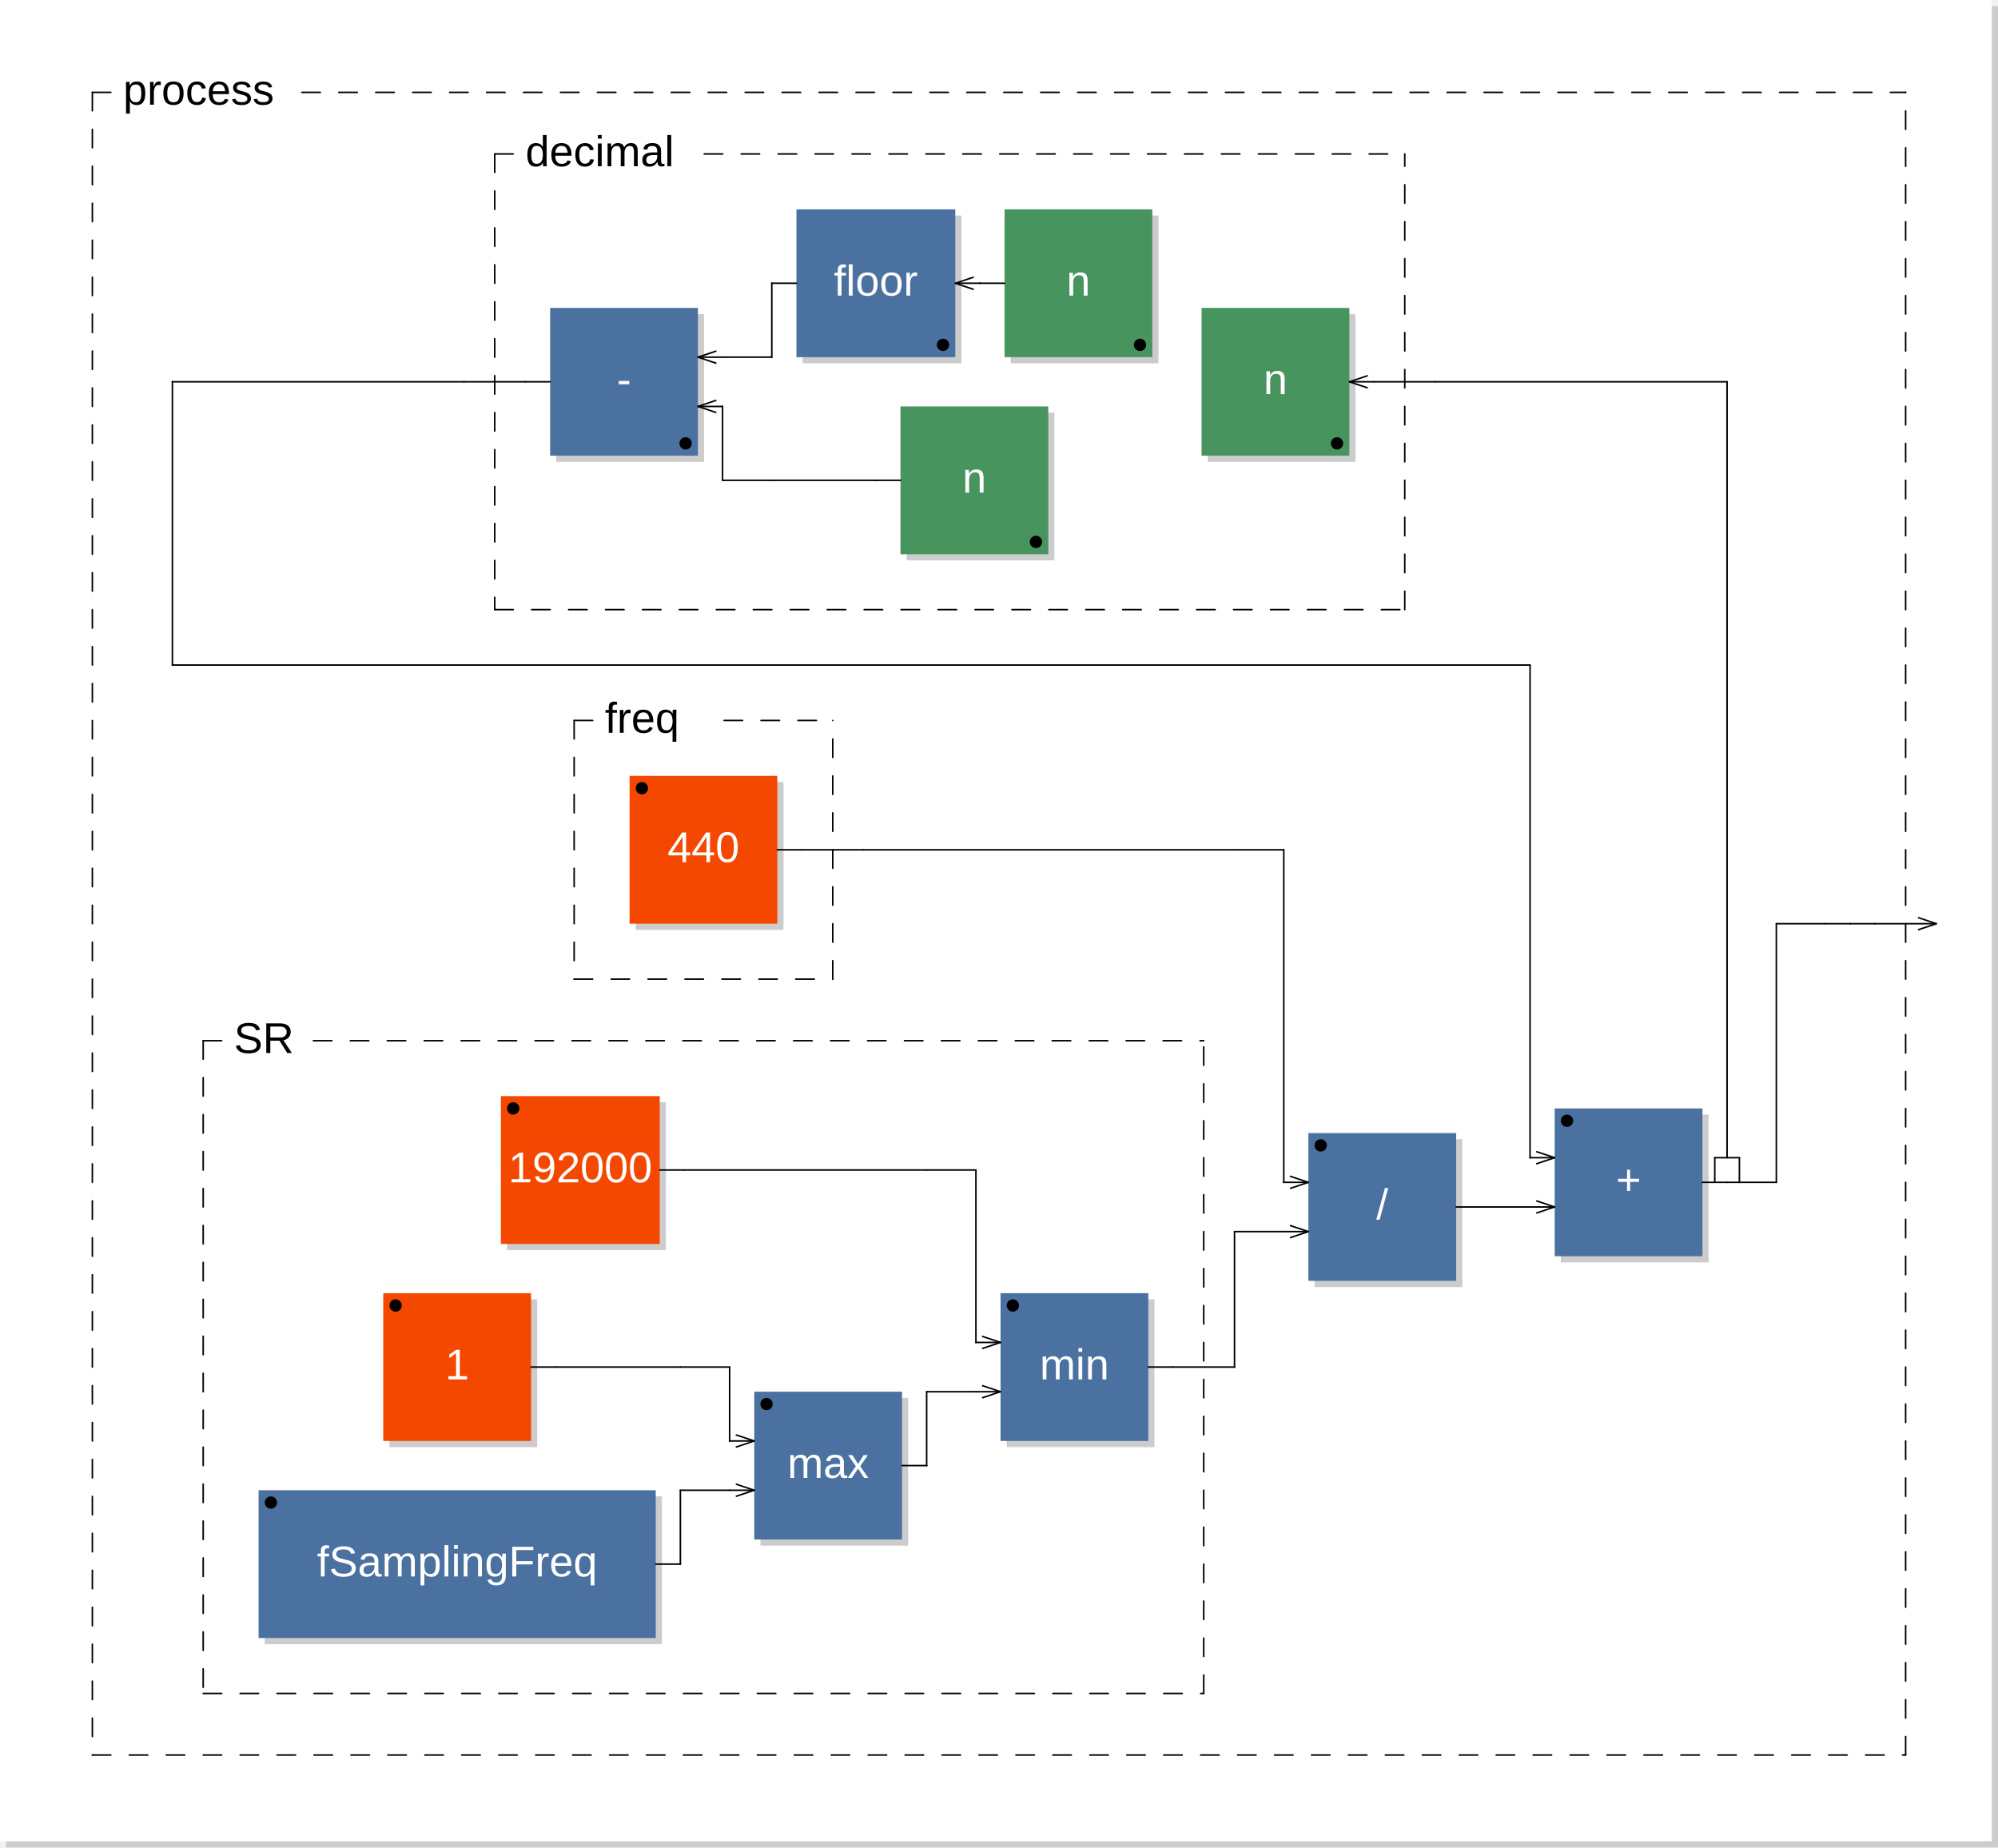
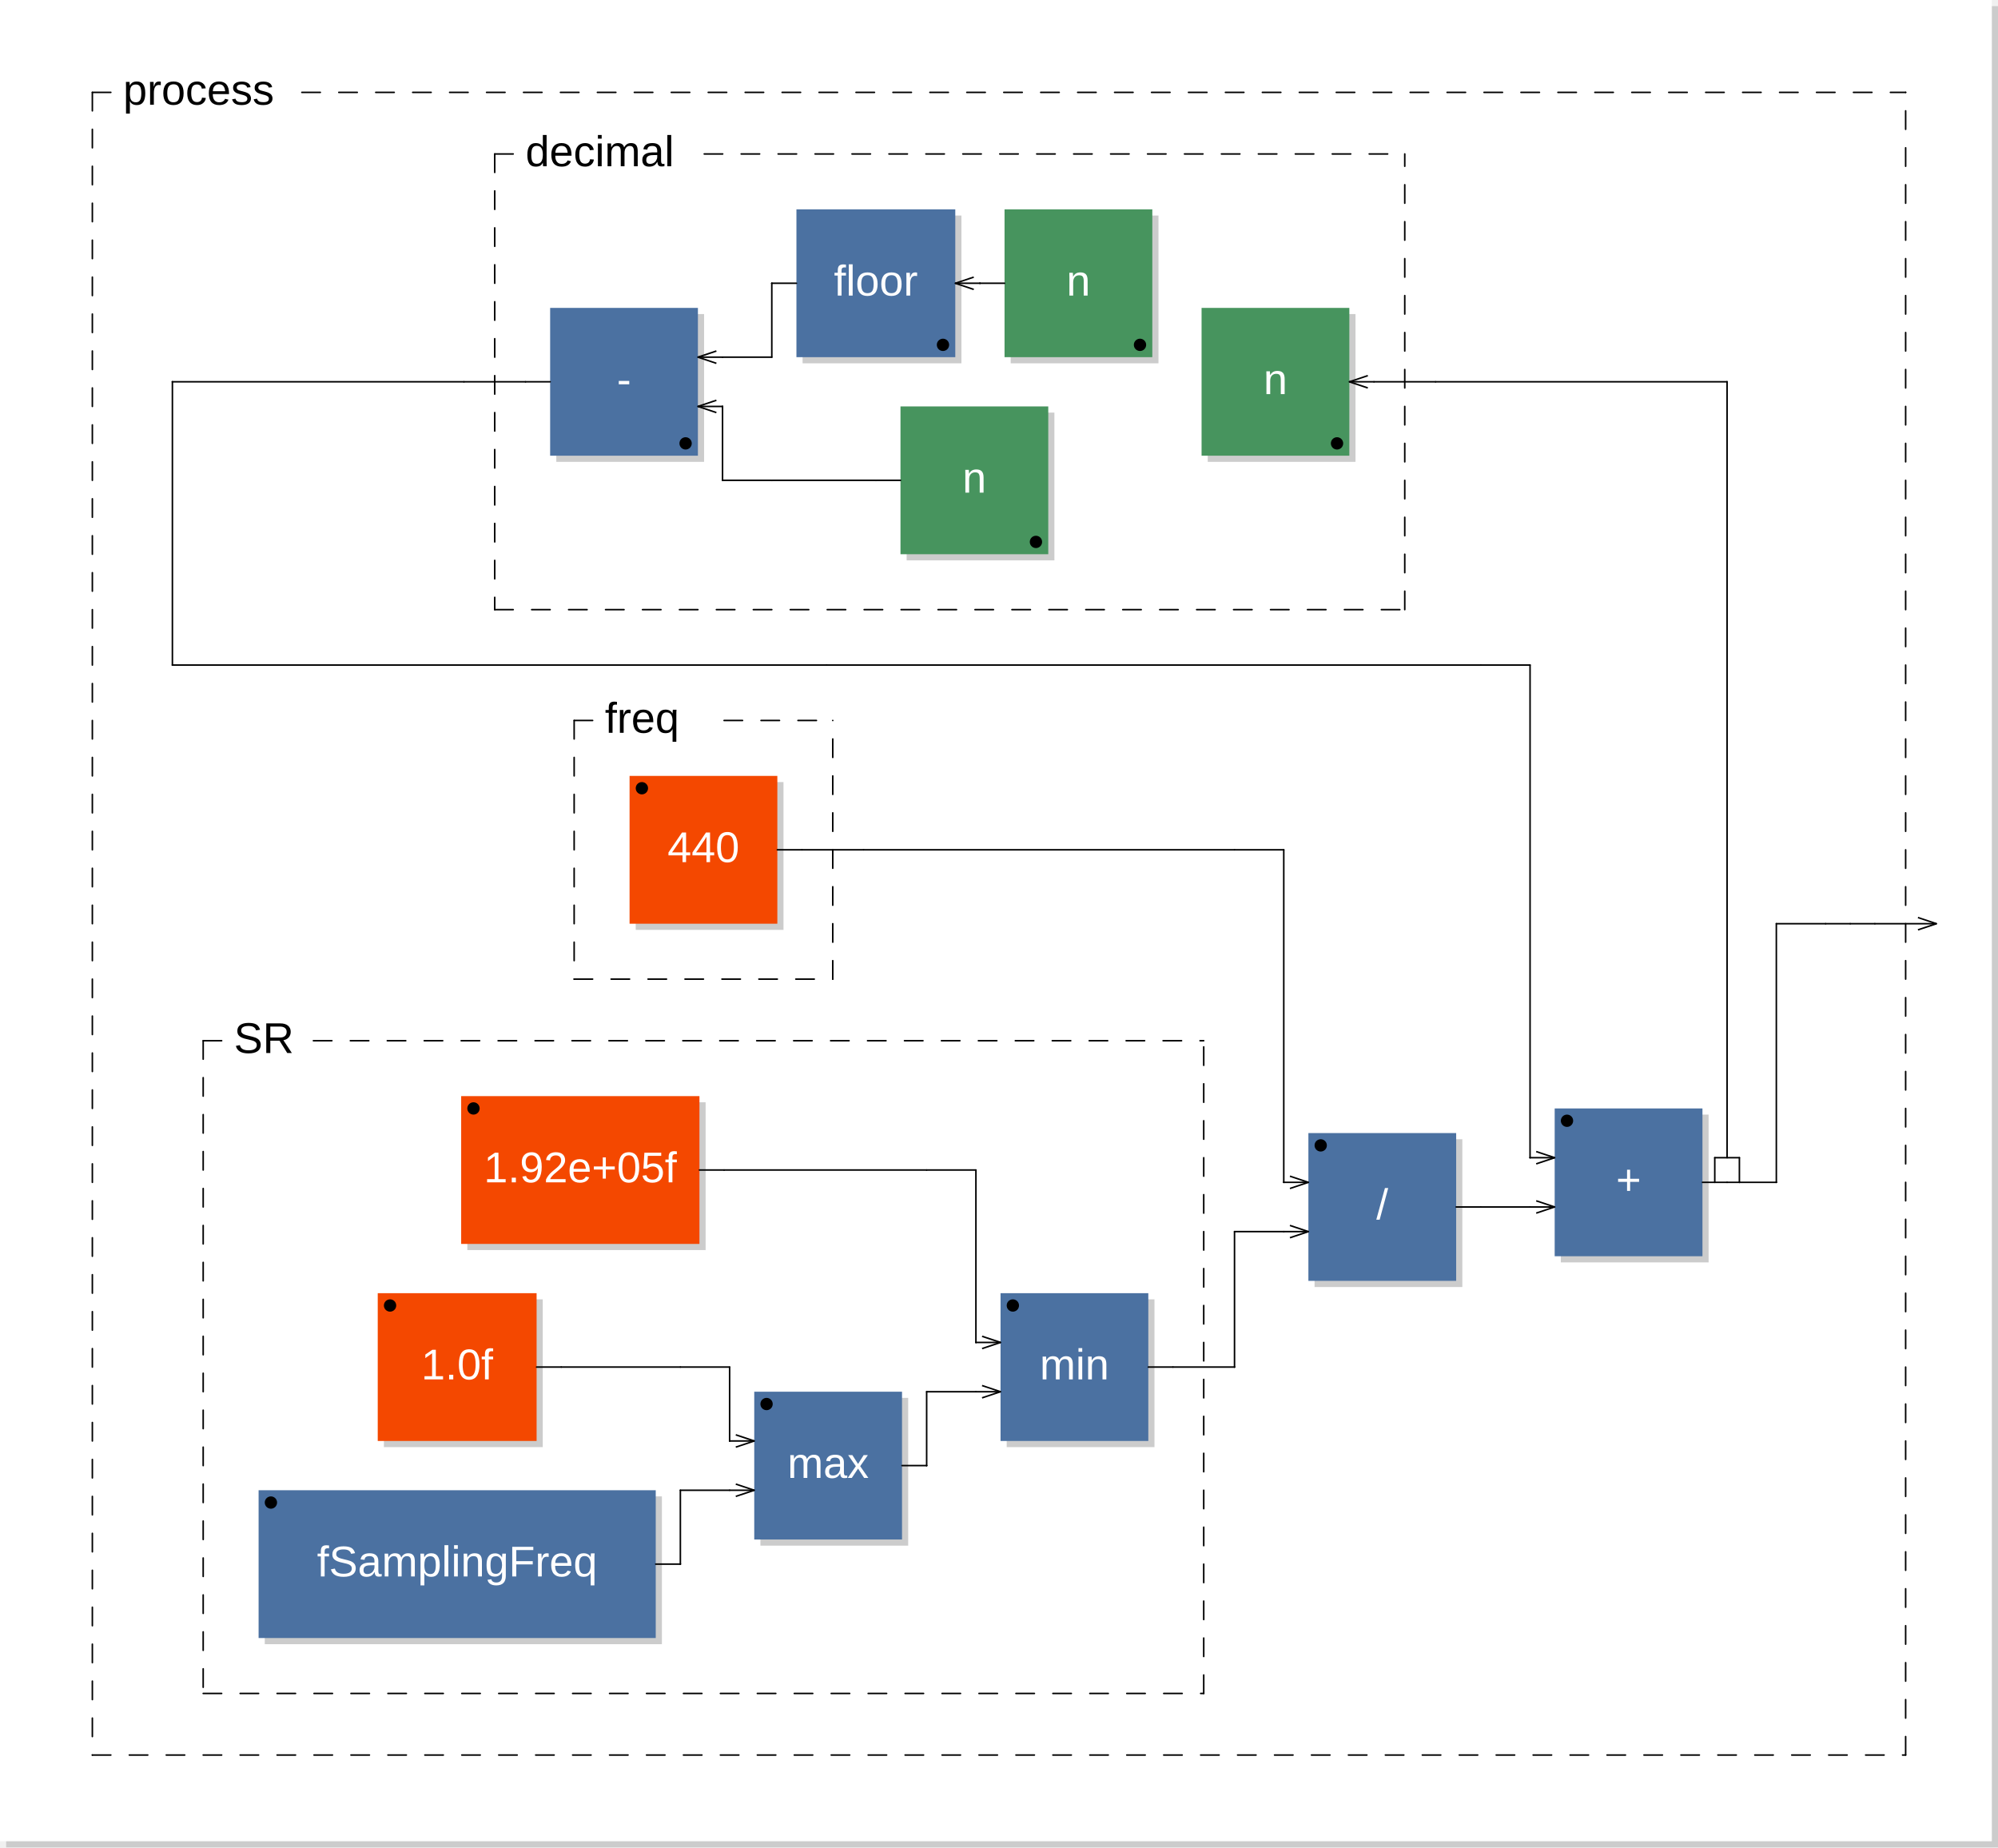
<svg xmlns="http://www.w3.org/2000/svg" viewBox="0 0 324.5 300" width="162.25mm" height="150mm" version="1.1">
  <rect x="1" y="1" width="323.5" height="299" rx="0" ry="0" style="stroke:none;fill:#cccccc;" />
  <rect x="0" y="0" width="323.5" height="299" rx="0" ry="0" style="stroke:none;fill:#ffffff;" />
  <text x="10" y="7" font-family="Arial" font-size="7" />
  <rect x="103.25" y="127" width="24" height="24" rx="0" ry="0" style="stroke:none;fill:#cccccc;" />
  <rect x="102.25" y="126" width="24" height="24" rx="0" ry="0" style="stroke:none;fill:#f44800;" />
  <text x="114.25" y="140" font-family="Arial" font-size="7" text-anchor="middle" fill="#FFFFFF">440</text>
  <circle cx="104.25" cy="128" r="1" />
  <line x1="93.25" y1="117" x2="93.25" y2="159" style="stroke: black; stroke-linecap:round; stroke-width:0.25; stroke-dasharray:3,3;" />
  <line x1="93.25" y1="159" x2="135.25" y2="159" style="stroke: black; stroke-linecap:round; stroke-width:0.25; stroke-dasharray:3,3;" />
  <line x1="135.25" y1="159" x2="135.25" y2="117" style="stroke: black; stroke-linecap:round; stroke-width:0.25; stroke-dasharray:3,3;" />
  <line x1="93.25" y1="117" x2="98.25" y2="117" style="stroke: black; stroke-linecap:round; stroke-width:0.25; stroke-dasharray:3,3;" />
  <line x1="117.6" y1="117" x2="135.25" y2="117" style="stroke: black; stroke-linecap:round; stroke-width:0.25; stroke-dasharray:3,3;" />
  <text x="98.25" y="119" font-family="Arial" font-size="7">freq</text>
-   <rect x="82.35" y="179" width="25.8" height="24" rx="0" ry="0" style="stroke:none;fill:#cccccc;" />
-   <rect x="81.35" y="178" width="25.8" height="24" rx="0" ry="0" style="stroke:none;fill:#f44800;" />
-   <text x="94.25" y="192" font-family="Arial" font-size="7" text-anchor="middle" fill="#FFFFFF">192000</text>
-   <circle cx="83.35" cy="180" r="1" />
-   <rect x="63.25" y="211" width="24" height="24" rx="0" ry="0" style="stroke:none;fill:#cccccc;" />
-   <rect x="62.25" y="210" width="24" height="24" rx="0" ry="0" style="stroke:none;fill:#f44800;" />
-   <text x="74.25" y="224" font-family="Arial" font-size="7" text-anchor="middle" fill="#FFFFFF">1</text>
-   <circle cx="64.25" cy="212" r="1" />
+   <rect x="75.9" y="179" width="38.7" height="24" rx="0" ry="0" style="stroke:none;fill:#cccccc;" />
+   <rect x="74.9" y="178" width="38.7" height="24" rx="0" ry="0" style="stroke:none;fill:#f44800;" />
+   <text x="94.25" y="192" font-family="Arial" font-size="7" text-anchor="middle" fill="#FFFFFF">1.92e+05f</text>
+   <circle cx="76.9" cy="180" r="1" />
+   <rect x="62.35" y="211" width="25.8" height="24" rx="0" ry="0" style="stroke:none;fill:#cccccc;" />
+   <rect x="61.35" y="210" width="25.8" height="24" rx="0" ry="0" style="stroke:none;fill:#f44800;" />
+   <text x="74.25" y="224" font-family="Arial" font-size="7" text-anchor="middle" fill="#FFFFFF">1.0f</text>
+   <circle cx="63.35" cy="212" r="1" />
  <rect x="43" y="243" width="64.5" height="24" rx="0" ry="0" style="stroke:none;fill:#cccccc;" />
  <rect x="42" y="242" width="64.5" height="24" rx="0" ry="0" style="stroke:none;fill:#4B71A1;" />
  <text x="74.25" y="256" font-family="Arial" font-size="7" text-anchor="middle" fill="#FFFFFF">fSamplingFreq</text>
  <circle cx="44" cy="244" r="1" />
  <rect x="123.5" y="227" width="24" height="24" rx="0" ry="0" style="stroke:none;fill:#cccccc;" />
  <rect x="122.5" y="226" width="24" height="24" rx="0" ry="0" style="stroke:none;fill:#4B71A1;" />
  <text x="134.5" y="240" font-family="Arial" font-size="7" text-anchor="middle" fill="#FFFFFF">max</text>
  <circle cx="124.5" cy="228" r="1" />
  <line x1="119.5" y1="233" x2="122.5" y2="234" transform="rotate(0,122.5,234)" style="stroke: black; stroke-width:0.25;" />
  <line x1="119.5" y1="235" x2="122.5" y2="234" transform="rotate(0,122.5,234)" style="stroke: black; stroke-width:0.25;" />
  <line x1="119.5" y1="241" x2="122.5" y2="242" transform="rotate(0,122.5,242)" style="stroke: black; stroke-width:0.25;" />
  <line x1="119.5" y1="243" x2="122.5" y2="242" transform="rotate(0,122.5,242)" style="stroke: black; stroke-width:0.25;" />
  <rect x="163.5" y="211" width="24" height="24" rx="0" ry="0" style="stroke:none;fill:#cccccc;" />
  <rect x="162.5" y="210" width="24" height="24" rx="0" ry="0" style="stroke:none;fill:#4B71A1;" />
  <text x="174.5" y="224" font-family="Arial" font-size="7" text-anchor="middle" fill="#FFFFFF">min</text>
  <circle cx="164.5" cy="212" r="1" />
  <line x1="159.5" y1="217" x2="162.5" y2="218" transform="rotate(0,162.5,218)" style="stroke: black; stroke-width:0.25;" />
  <line x1="159.5" y1="219" x2="162.5" y2="218" transform="rotate(0,162.5,218)" style="stroke: black; stroke-width:0.25;" />
  <line x1="159.5" y1="225" x2="162.5" y2="226" transform="rotate(0,162.5,226)" style="stroke: black; stroke-width:0.25;" />
  <line x1="159.5" y1="227" x2="162.5" y2="226" transform="rotate(0,162.5,226)" style="stroke: black; stroke-width:0.25;" />
  <line x1="33" y1="169" x2="33" y2="275" style="stroke: black; stroke-linecap:round; stroke-width:0.25; stroke-dasharray:3,3;" />
  <line x1="33" y1="275" x2="195.5" y2="275" style="stroke: black; stroke-linecap:round; stroke-width:0.25; stroke-dasharray:3,3;" />
  <line x1="195.5" y1="275" x2="195.5" y2="169" style="stroke: black; stroke-linecap:round; stroke-width:0.25; stroke-dasharray:3,3;" />
  <line x1="33" y1="169" x2="38" y2="169" style="stroke: black; stroke-linecap:round; stroke-width:0.25; stroke-dasharray:3,3;" />
  <line x1="50.9" y1="169" x2="195.5" y2="169" style="stroke: black; stroke-linecap:round; stroke-width:0.25; stroke-dasharray:3,3;" />
  <text x="38" y="171" font-family="Arial" font-size="7">SR</text>
  <rect x="213.5" y="185" width="24" height="24" rx="0" ry="0" style="stroke:none;fill:#cccccc;" />
  <rect x="212.5" y="184" width="24" height="24" rx="0" ry="0" style="stroke:none;fill:#4B71A1;" />
  <text x="224.5" y="198" font-family="Arial" font-size="7" text-anchor="middle" fill="#FFFFFF">/</text>
  <circle cx="214.5" cy="186" r="1" />
  <line x1="209.5" y1="191" x2="212.5" y2="192" transform="rotate(0,212.5,192)" style="stroke: black; stroke-width:0.25;" />
  <line x1="209.5" y1="193" x2="212.5" y2="192" transform="rotate(0,212.5,192)" style="stroke: black; stroke-width:0.25;" />
  <line x1="209.5" y1="199" x2="212.5" y2="200" transform="rotate(0,212.5,200)" style="stroke: black; stroke-width:0.25;" />
  <line x1="209.5" y1="201" x2="212.5" y2="200" transform="rotate(0,212.5,200)" style="stroke: black; stroke-width:0.25;" />
  <rect x="253.5" y="181" width="24" height="24" rx="0" ry="0" style="stroke:none;fill:#cccccc;" />
  <rect x="252.5" y="180" width="24" height="24" rx="0" ry="0" style="stroke:none;fill:#4B71A1;" />
  <text x="264.5" y="194" font-family="Arial" font-size="7" text-anchor="middle" fill="#FFFFFF">+</text>
  <circle cx="254.5" cy="182" r="1" />
  <line x1="249.5" y1="187" x2="252.5" y2="188" transform="rotate(0,252.5,188)" style="stroke: black; stroke-width:0.25;" />
  <line x1="249.5" y1="189" x2="252.5" y2="188" transform="rotate(0,252.5,188)" style="stroke: black; stroke-width:0.25;" />
  <line x1="249.5" y1="195" x2="252.5" y2="196" transform="rotate(0,252.5,196)" style="stroke: black; stroke-width:0.25;" />
  <line x1="249.5" y1="197" x2="252.5" y2="196" transform="rotate(0,252.5,196)" style="stroke: black; stroke-width:0.25;" />
  <rect x="196.15" y="51" width="24" height="24" rx="0" ry="0" style="stroke:none;fill:#cccccc;" />
  <rect x="195.15" y="50" width="24" height="24" rx="0" ry="0" style="stroke:none;fill:#47945E;" />
  <text x="207.15" y="64" font-family="Arial" font-size="7" text-anchor="middle" fill="#FFFFFF">n</text>
  <circle cx="217.15" cy="72" r="1" />
  <line x1="222.15" y1="61" x2="219.15" y2="62" transform="rotate(0,219.15,62)" style="stroke: black; stroke-width:0.25;" />
  <line x1="222.15" y1="63" x2="219.15" y2="62" transform="rotate(0,219.15,62)" style="stroke: black; stroke-width:0.25;" />
  <rect x="147.25" y="67" width="24" height="24" rx="0" ry="0" style="stroke:none;fill:#cccccc;" />
  <rect x="146.25" y="66" width="24" height="24" rx="0" ry="0" style="stroke:none;fill:#47945E;" />
  <text x="158.25" y="80" font-family="Arial" font-size="7" text-anchor="middle" fill="#FFFFFF">n</text>
  <circle cx="168.25" cy="88" r="1" />
  <rect x="164.15" y="35" width="24" height="24" rx="0" ry="0" style="stroke:none;fill:#cccccc;" />
  <rect x="163.15" y="34" width="24" height="24" rx="0" ry="0" style="stroke:none;fill:#47945E;" />
  <text x="175.15" y="48" font-family="Arial" font-size="7" text-anchor="middle" fill="#FFFFFF">n</text>
  <circle cx="185.15" cy="56" r="1" />
  <rect x="130.35" y="35" width="25.8" height="24" rx="0" ry="0" style="stroke:none;fill:#cccccc;" />
  <rect x="129.35" y="34" width="25.8" height="24" rx="0" ry="0" style="stroke:none;fill:#4B71A1;" />
  <text x="142.25" y="48" font-family="Arial" font-size="7" text-anchor="middle" fill="#FFFFFF">floor</text>
  <circle cx="153.15" cy="56" r="1" />
  <line x1="158.15" y1="45" x2="155.15" y2="46" transform="rotate(0,155.15,46)" style="stroke: black; stroke-width:0.25;" />
  <line x1="158.15" y1="47" x2="155.15" y2="46" transform="rotate(0,155.15,46)" style="stroke: black; stroke-width:0.25;" />
  <rect x="90.35" y="51" width="24" height="24" rx="0" ry="0" style="stroke:none;fill:#cccccc;" />
  <rect x="89.35" y="50" width="24" height="24" rx="0" ry="0" style="stroke:none;fill:#4B71A1;" />
  <text x="101.35" y="64" font-family="Arial" font-size="7" text-anchor="middle" fill="#FFFFFF">-</text>
  <circle cx="111.35" cy="72" r="1" />
  <line x1="116.35" y1="65" x2="113.35" y2="66" transform="rotate(0,113.35,66)" style="stroke: black; stroke-width:0.25;" />
  <line x1="116.35" y1="67" x2="113.35" y2="66" transform="rotate(0,113.35,66)" style="stroke: black; stroke-width:0.25;" />
  <line x1="116.35" y1="57" x2="113.35" y2="58" transform="rotate(0,113.35,58)" style="stroke: black; stroke-width:0.25;" />
  <line x1="116.35" y1="59" x2="113.35" y2="58" transform="rotate(0,113.35,58)" style="stroke: black; stroke-width:0.25;" />
  <line x1="80.35" y1="25" x2="80.35" y2="99" style="stroke: black; stroke-linecap:round; stroke-width:0.25; stroke-dasharray:3,3;" />
  <line x1="80.35" y1="99" x2="228.15" y2="99" style="stroke: black; stroke-linecap:round; stroke-width:0.25; stroke-dasharray:3,3;" />
  <line x1="228.15" y1="99" x2="228.15" y2="25" style="stroke: black; stroke-linecap:round; stroke-width:0.25; stroke-dasharray:3,3;" />
  <line x1="80.35" y1="25" x2="85.35" y2="25" style="stroke: black; stroke-linecap:round; stroke-width:0.25; stroke-dasharray:3,3;" />
  <line x1="114.375" y1="25" x2="228.15" y2="25" style="stroke: black; stroke-linecap:round; stroke-width:0.25; stroke-dasharray:3,3;" />
  <text x="85.35" y="27" font-family="Arial" font-size="7">decimal</text>
  <line x1="278.5" y1="192" x2="278.5" y2="188" style="stroke:black; stroke-linecap:round; stroke-width:0.25;" />
  <line x1="278.5" y1="188" x2="282.5" y2="188" style="stroke:black; stroke-linecap:round; stroke-width:0.25;" />
  <line x1="282.5" y1="188" x2="282.5" y2="192" style="stroke:black; stroke-linecap:round; stroke-width:0.25;" />
  <line x1="15" y1="15" x2="15" y2="285" style="stroke: black; stroke-linecap:round; stroke-width:0.25; stroke-dasharray:3,3;" />
  <line x1="15" y1="285" x2="309.5" y2="285" style="stroke: black; stroke-linecap:round; stroke-width:0.25; stroke-dasharray:3,3;" />
  <line x1="309.5" y1="285" x2="309.5" y2="15" style="stroke: black; stroke-linecap:round; stroke-width:0.25; stroke-dasharray:3,3;" />
  <line x1="15" y1="15" x2="20" y2="15" style="stroke: black; stroke-linecap:round; stroke-width:0.25; stroke-dasharray:3,3;" />
  <line x1="49.025" y1="15" x2="309.5" y2="15" style="stroke: black; stroke-linecap:round; stroke-width:0.25; stroke-dasharray:3,3;" />
  <text x="20" y="17" font-family="Arial" font-size="7">process</text>
  <line x1="311.5" y1="149" x2="314.5" y2="150" transform="rotate(0,314.5,150)" style="stroke: black; stroke-width:0.25;" />
  <line x1="311.5" y1="151" x2="314.5" y2="150" transform="rotate(0,314.5,150)" style="stroke: black; stroke-width:0.25;" />
  <line x1="28" y1="62" x2="28" y2="62" style="stroke:black; stroke-linecap:round; stroke-width:0.25;" />
  <line x1="28" y1="62" x2="28" y2="108" style="stroke:black; stroke-linecap:round; stroke-width:0.25;" />
  <line x1="28" y1="108" x2="28" y2="108" style="stroke:black; stroke-linecap:round; stroke-width:0.25;" />
  <line x1="28" y1="108" x2="134.25" y2="108" style="stroke:black; stroke-linecap:round; stroke-width:0.25;" />
  <line x1="75.35" y1="62" x2="28" y2="62" style="stroke:black; stroke-linecap:round; stroke-width:0.25;" />
  <line x1="85.35" y1="62" x2="75.35" y2="62" style="stroke:black; stroke-linecap:round; stroke-width:0.25;" />
-   <line x1="86.25" y1="222" x2="90.25" y2="222" style="stroke:black; stroke-linecap:round; stroke-width:0.25;" />
+   <line x1="87.15" y1="222" x2="91.15" y2="222" style="stroke:black; stroke-linecap:round; stroke-width:0.25;" />
  <line x1="89.35" y1="62" x2="85.35" y2="62" style="stroke:black; stroke-linecap:round; stroke-width:0.25;" />
-   <line x1="90.25" y1="222" x2="110.5" y2="222" style="stroke:black; stroke-linecap:round; stroke-width:0.25;" />
+   <line x1="91.15" y1="222" x2="110.5" y2="222" style="stroke:black; stroke-linecap:round; stroke-width:0.25;" />
  <line x1="106.5" y1="254" x2="110.5" y2="254" style="stroke:black; stroke-linecap:round; stroke-width:0.25;" />
-   <line x1="107.15" y1="190" x2="111.15" y2="190" style="stroke:black; stroke-linecap:round; stroke-width:0.25;" />
  <line x1="110.5" y1="222" x2="118.5" y2="222" style="stroke:black; stroke-linecap:round; stroke-width:0.25;" />
  <line x1="110.5" y1="242" x2="118.5" y2="242" style="stroke:black; stroke-linecap:round; stroke-width:0.25;" />
  <line x1="110.5" y1="254" x2="110.5" y2="242" style="stroke:black; stroke-linecap:round; stroke-width:0.25;" />
  <line x1="110.5" y1="254" x2="110.5" y2="254" style="stroke:black; stroke-linecap:round; stroke-width:0.25;" />
-   <line x1="111.15" y1="190" x2="150.5" y2="190" style="stroke:black; stroke-linecap:round; stroke-width:0.25;" />
+   <line x1="113.6" y1="190" x2="117.6" y2="190" style="stroke:black; stroke-linecap:round; stroke-width:0.25;" />
  <line x1="117.35" y1="58" x2="113.35" y2="58" style="stroke:black; stroke-linecap:round; stroke-width:0.25;" />
  <line x1="117.35" y1="66" x2="113.35" y2="66" style="stroke:black; stroke-linecap:round; stroke-width:0.25;" />
  <line x1="117.35" y1="66" x2="117.35" y2="66" style="stroke:black; stroke-linecap:round; stroke-width:0.25;" />
  <line x1="117.35" y1="78" x2="117.35" y2="66" style="stroke:black; stroke-linecap:round; stroke-width:0.25;" />
+   <line x1="117.6" y1="190" x2="150.5" y2="190" style="stroke:black; stroke-linecap:round; stroke-width:0.25;" />
  <line x1="118.5" y1="222" x2="118.5" y2="234" style="stroke:black; stroke-linecap:round; stroke-width:0.25;" />
  <line x1="118.5" y1="234" x2="118.5" y2="234" style="stroke:black; stroke-linecap:round; stroke-width:0.25;" />
  <line x1="118.5" y1="234" x2="122.5" y2="234" style="stroke:black; stroke-linecap:round; stroke-width:0.25;" />
  <line x1="118.5" y1="242" x2="122.5" y2="242" style="stroke:black; stroke-linecap:round; stroke-width:0.25;" />
  <line x1="125.35" y1="46" x2="125.35" y2="46" style="stroke:black; stroke-linecap:round; stroke-width:0.25;" />
  <line x1="125.35" y1="46" x2="125.35" y2="58" style="stroke:black; stroke-linecap:round; stroke-width:0.25;" />
  <line x1="125.35" y1="58" x2="117.35" y2="58" style="stroke:black; stroke-linecap:round; stroke-width:0.25;" />
  <line x1="125.35" y1="78" x2="117.35" y2="78" style="stroke:black; stroke-linecap:round; stroke-width:0.25;" />
  <line x1="126.25" y1="138" x2="130.25" y2="138" style="stroke:black; stroke-linecap:round; stroke-width:0.25;" />
  <line x1="129.35" y1="46" x2="125.35" y2="46" style="stroke:black; stroke-linecap:round; stroke-width:0.25;" />
  <line x1="130.25" y1="138" x2="140.25" y2="138" style="stroke:black; stroke-linecap:round; stroke-width:0.25;" />
  <line x1="134.25" y1="108" x2="240.5" y2="108" style="stroke:black; stroke-linecap:round; stroke-width:0.25;" />
  <line x1="140.25" y1="138" x2="200.5" y2="138" style="stroke:black; stroke-linecap:round; stroke-width:0.25;" />
  <line x1="142.25" y1="78" x2="125.35" y2="78" style="stroke:black; stroke-linecap:round; stroke-width:0.25;" />
  <line x1="146.25" y1="78" x2="142.25" y2="78" style="stroke:black; stroke-linecap:round; stroke-width:0.25;" />
  <line x1="146.5" y1="238" x2="150.5" y2="238" style="stroke:black; stroke-linecap:round; stroke-width:0.25;" />
  <line x1="150.5" y1="190" x2="158.5" y2="190" style="stroke:black; stroke-linecap:round; stroke-width:0.25;" />
  <line x1="150.5" y1="226" x2="158.5" y2="226" style="stroke:black; stroke-linecap:round; stroke-width:0.25;" />
  <line x1="150.5" y1="238" x2="150.5" y2="226" style="stroke:black; stroke-linecap:round; stroke-width:0.25;" />
  <line x1="150.5" y1="238" x2="150.5" y2="238" style="stroke:black; stroke-linecap:round; stroke-width:0.25;" />
  <line x1="158.5" y1="190" x2="158.5" y2="218" style="stroke:black; stroke-linecap:round; stroke-width:0.25;" />
  <line x1="158.5" y1="218" x2="158.5" y2="218" style="stroke:black; stroke-linecap:round; stroke-width:0.25;" />
  <line x1="158.5" y1="218" x2="162.5" y2="218" style="stroke:black; stroke-linecap:round; stroke-width:0.25;" />
  <line x1="158.5" y1="226" x2="162.5" y2="226" style="stroke:black; stroke-linecap:round; stroke-width:0.25;" />
  <line x1="159.15" y1="46" x2="155.15" y2="46" style="stroke:black; stroke-linecap:round; stroke-width:0.25;" />
  <line x1="159.15" y1="46" x2="159.15" y2="46" style="stroke:black; stroke-linecap:round; stroke-width:0.25;" />
  <line x1="163.15" y1="46" x2="159.15" y2="46" style="stroke:black; stroke-linecap:round; stroke-width:0.25;" />
  <line x1="186.5" y1="222" x2="190.5" y2="222" style="stroke:black; stroke-linecap:round; stroke-width:0.25;" />
  <line x1="190.5" y1="222" x2="200.5" y2="222" style="stroke:black; stroke-linecap:round; stroke-width:0.25;" />
  <line x1="200.5" y1="138" x2="208.5" y2="138" style="stroke:black; stroke-linecap:round; stroke-width:0.25;" />
  <line x1="200.5" y1="200" x2="208.5" y2="200" style="stroke:black; stroke-linecap:round; stroke-width:0.25;" />
  <line x1="200.5" y1="222" x2="200.5" y2="200" style="stroke:black; stroke-linecap:round; stroke-width:0.25;" />
  <line x1="200.5" y1="222" x2="200.5" y2="222" style="stroke:black; stroke-linecap:round; stroke-width:0.25;" />
  <line x1="208.5" y1="138" x2="208.5" y2="192" style="stroke:black; stroke-linecap:round; stroke-width:0.25;" />
  <line x1="208.5" y1="192" x2="208.5" y2="192" style="stroke:black; stroke-linecap:round; stroke-width:0.25;" />
  <line x1="208.5" y1="192" x2="212.5" y2="192" style="stroke:black; stroke-linecap:round; stroke-width:0.25;" />
  <line x1="208.5" y1="200" x2="212.5" y2="200" style="stroke:black; stroke-linecap:round; stroke-width:0.25;" />
  <line x1="223.15" y1="62" x2="219.15" y2="62" style="stroke:black; stroke-linecap:round; stroke-width:0.25;" />
  <line x1="233.15" y1="62" x2="223.15" y2="62" style="stroke:black; stroke-linecap:round; stroke-width:0.25;" />
  <line x1="236.5" y1="196" x2="240.5" y2="196" style="stroke:black; stroke-linecap:round; stroke-width:0.25;" />
  <line x1="240.5" y1="108" x2="248.5" y2="108" style="stroke:black; stroke-linecap:round; stroke-width:0.25;" />
  <line x1="240.5" y1="196" x2="248.5" y2="196" style="stroke:black; stroke-linecap:round; stroke-width:0.25;" />
  <line x1="248.5" y1="108" x2="248.5" y2="188" style="stroke:black; stroke-linecap:round; stroke-width:0.25;" />
  <line x1="248.5" y1="188" x2="248.5" y2="188" style="stroke:black; stroke-linecap:round; stroke-width:0.25;" />
  <line x1="248.5" y1="188" x2="252.5" y2="188" style="stroke:black; stroke-linecap:round; stroke-width:0.25;" />
  <line x1="248.5" y1="196" x2="252.5" y2="196" style="stroke:black; stroke-linecap:round; stroke-width:0.25;" />
  <line x1="276.5" y1="192" x2="280.5" y2="192" style="stroke:black; stroke-linecap:round; stroke-width:0.25;" />
  <line x1="280.5" y1="62" x2="233.15" y2="62" style="stroke:black; stroke-linecap:round; stroke-width:0.25;" />
  <line x1="280.5" y1="62" x2="280.5" y2="62" style="stroke:black; stroke-linecap:round; stroke-width:0.25;" />
  <line x1="280.5" y1="188" x2="280.5" y2="62" style="stroke:black; stroke-linecap:round; stroke-width:0.25;" />
  <line x1="280.5" y1="192" x2="282.5" y2="192" style="stroke:black; stroke-linecap:round; stroke-width:0.25;" />
  <line x1="282.5" y1="192" x2="288.5" y2="192" style="stroke:black; stroke-linecap:round; stroke-width:0.25;" />
  <line x1="288.5" y1="150" x2="296.5" y2="150" style="stroke:black; stroke-linecap:round; stroke-width:0.25;" />
  <line x1="288.5" y1="192" x2="288.5" y2="150" style="stroke:black; stroke-linecap:round; stroke-width:0.25;" />
  <line x1="288.5" y1="192" x2="288.5" y2="192" style="stroke:black; stroke-linecap:round; stroke-width:0.25;" />
  <line x1="296.5" y1="150" x2="300.5" y2="150" style="stroke:black; stroke-linecap:round; stroke-width:0.25;" />
  <line x1="300.5" y1="150" x2="304.5" y2="150" style="stroke:black; stroke-linecap:round; stroke-width:0.25;" />
  <line x1="304.5" y1="150" x2="314.5" y2="150" style="stroke:black; stroke-linecap:round; stroke-width:0.25;" />
</svg>
